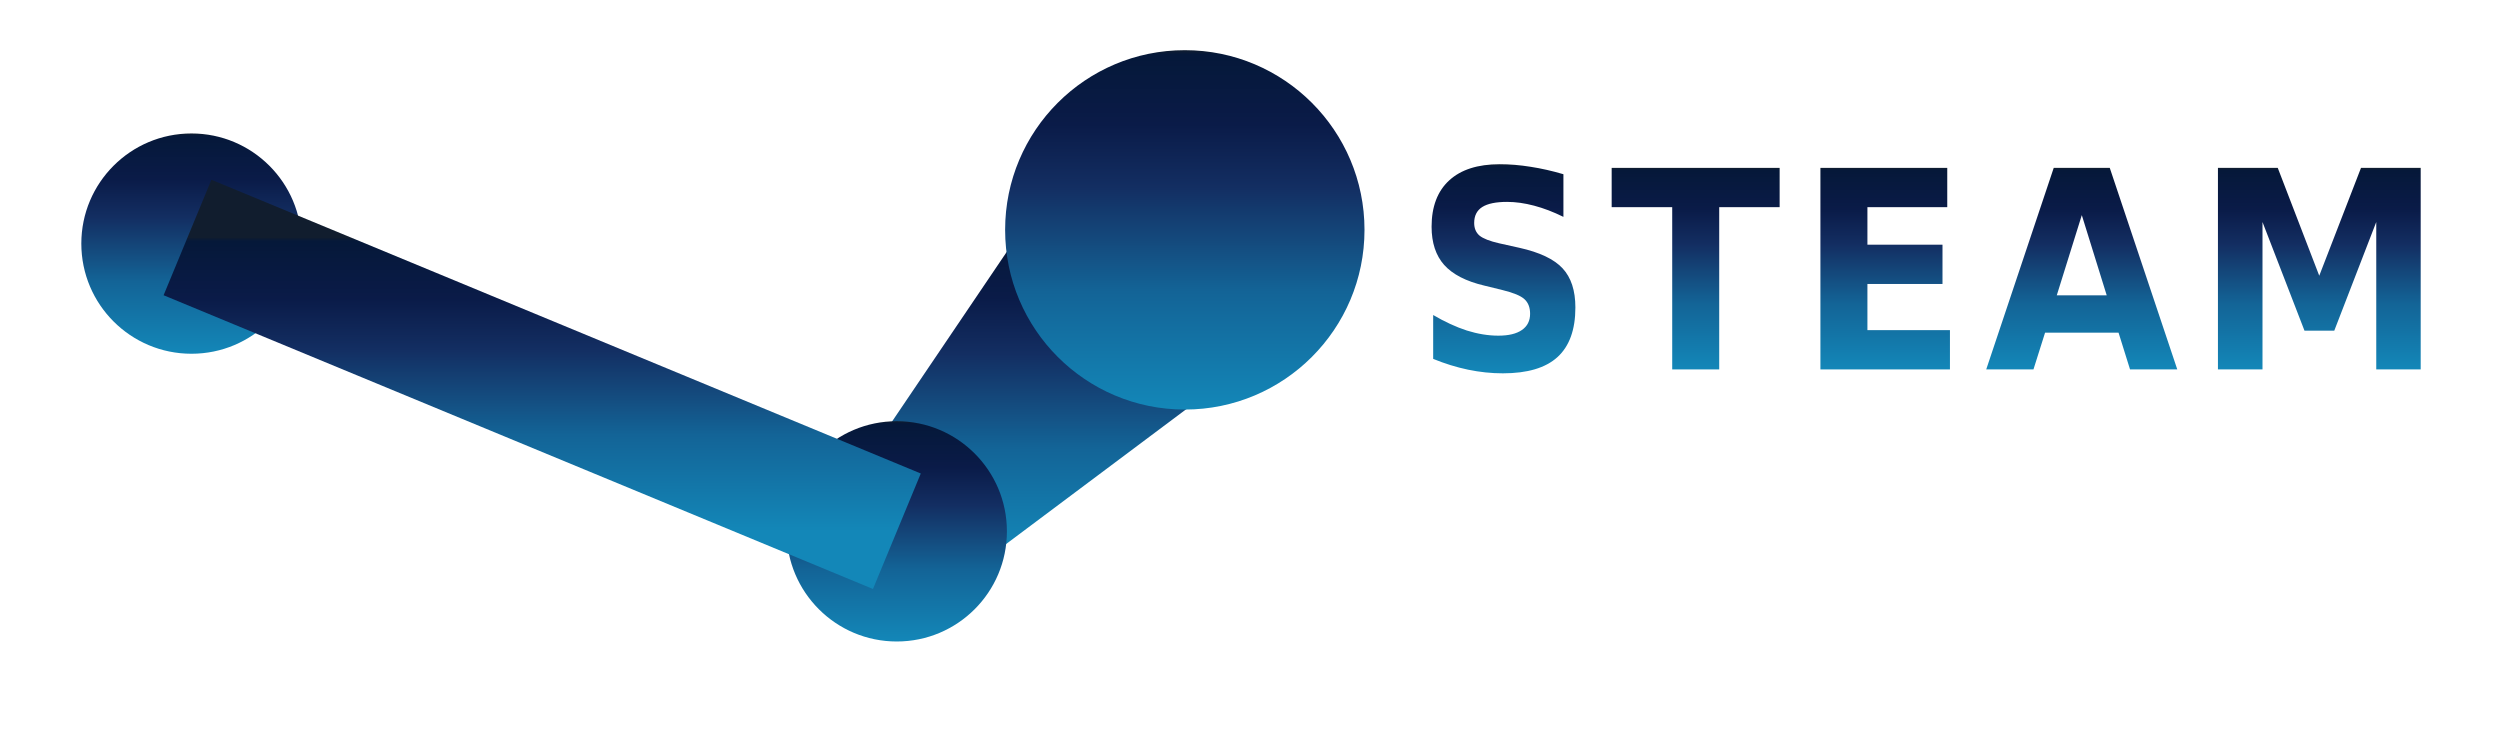
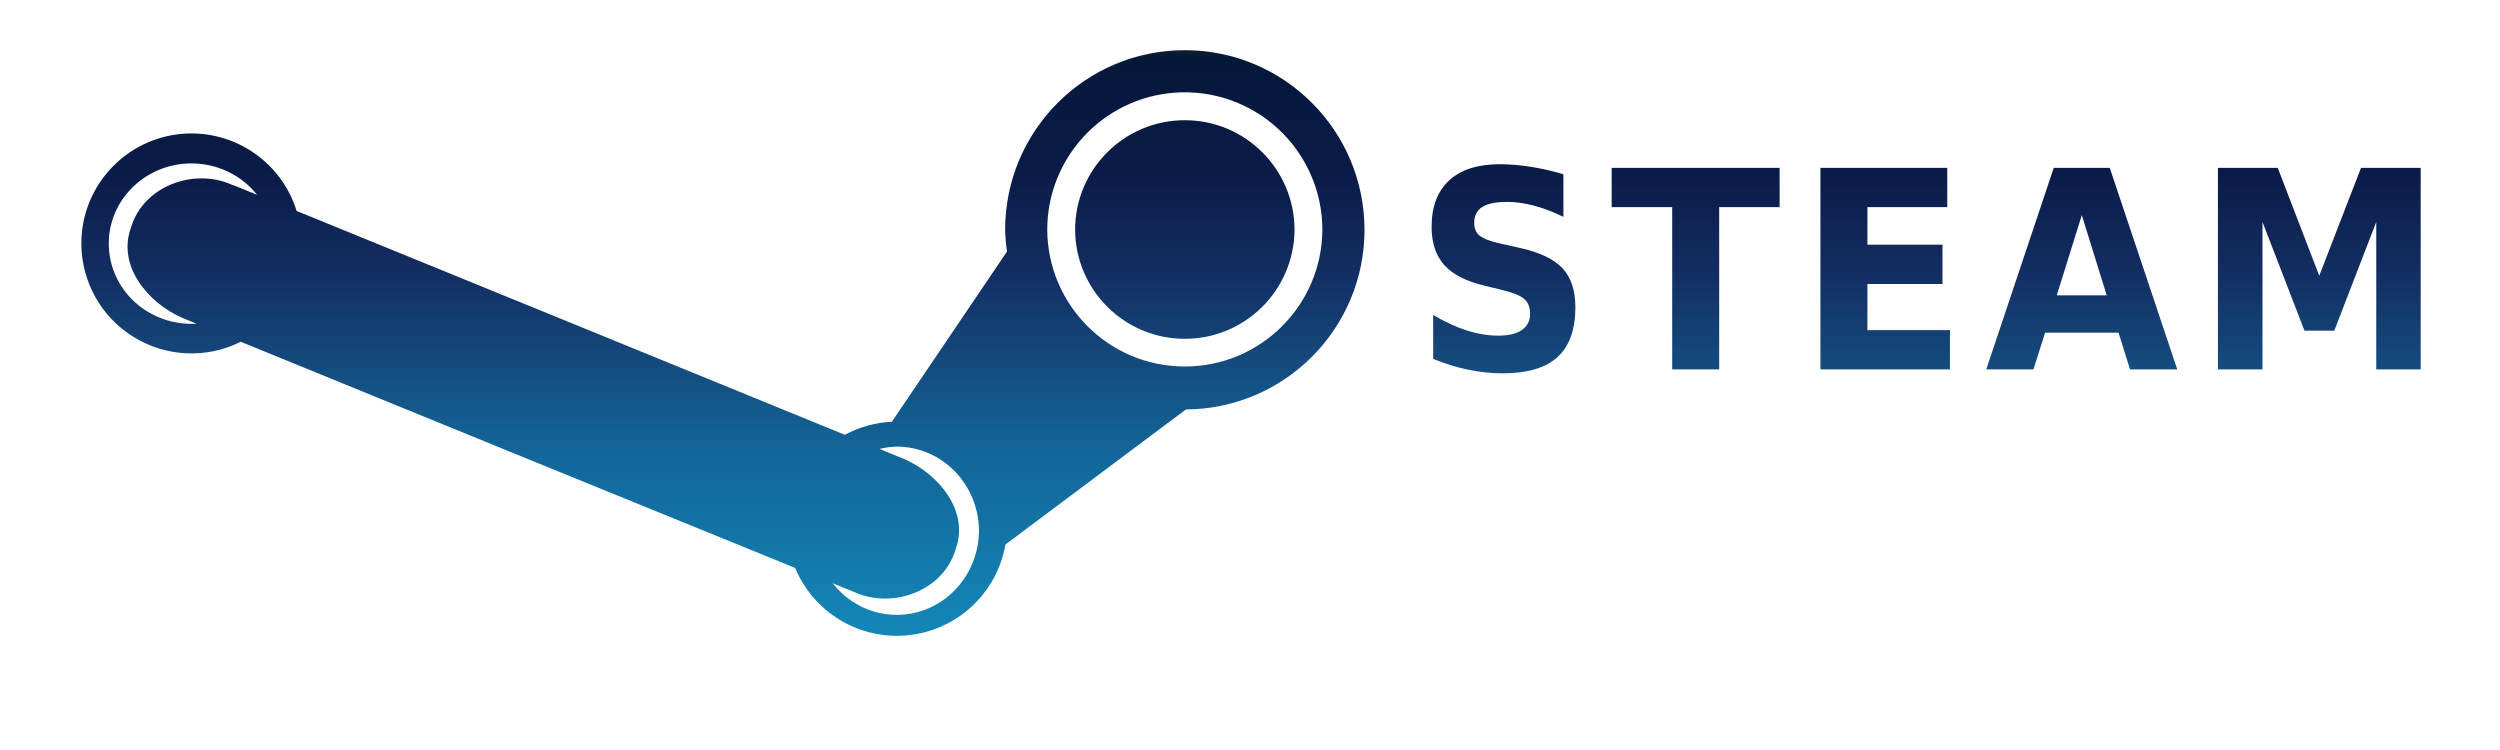
- <svg xmlns="http://www.w3.org/2000/svg" version="1.1" width="400" height="120" id="svg2">
+ <svg xmlns="http://www.w3.org/2000/svg" width="400" height="120">
  <defs>
    <linearGradient id="A" x1="50%" x2="50%" y1="0%" y2="100%">
      <stop offset="0%" stop-color="#111d2e" />
      <stop offset="1.2%" stop-color="#051839" />
      <stop offset="20.7%" stop-color="#0a1b48" />
      <stop offset="38.1%" stop-color="#132e62" />
      <stop offset="53.8%" stop-color="#144b7e" />
      <stop offset="67.3%" stop-color="#136497" />
      <stop offset="100%" stop-color="#1387b8" />
    </linearGradient>
  </defs>
-   <g style="stroke:none;fill:url(#A)">
-     <g id="g4215">
-       <g id="g4199">
-         <path d="M 163.3,37.019 140.292,71.042 159.139,88.42 199.036,58.559 163.3,37.019 Z" id="path8078" />
-         <g id="g4186">
-           <circle r="28.75" cy="36.779" cx="189.57" id="path4144" />
-         </g>
-       </g>
-       <g id="g4206">
-         <g id="g4191">
-           <path id="path5167" d="m 161.105,85.016 a 17.623,17.623 0 1 1 -35.247,0 17.623,17.623 0 1 1 35.247,0 z" />
-         </g>
-         <g id="g4195">
-           <path id="path2252" d="m 48.259,38.977 a 17.623,17.623 0 1 1 -35.247,0 17.623,17.623 0 1 1 35.247,0 z" />
-         </g>
-         <line x1="143.5" y1="85" x2="30" y2="38" style="stroke:url(#A);stroke-width:20" />
-       </g>
-     </g>
-     <g transform="scale(0.9509699,1.051558)" id="text4156">
-       <path d="m 263.044,26.509 0,6.49 q -2.526,-1.13 -4.929,-1.705 -2.403,-0.575 -4.539,-0.575 -2.834,0 -4.19,0.78 -1.356,0.78 -1.356,2.424 0,1.232 0.904,1.931 0.924,0.678 3.327,1.171 l 3.368,0.678 q 5.114,1.027 7.271,3.122 2.157,2.095 2.157,5.956 0,5.073 -3.019,7.558 -2.999,2.465 -9.181,2.465 -2.916,0 -5.853,-0.555 -2.937,-0.555 -5.874,-1.643 l 0,-6.675 q 2.937,1.561 5.669,2.362 2.752,0.78 5.299,0.78 2.588,0 3.964,-0.863 1.376,-0.863 1.376,-2.465 0,-1.438 -0.945,-2.218 -0.924,-0.78 -3.717,-1.397 l -3.06,-0.678 q -4.601,-0.986 -6.737,-3.142 -2.115,-2.157 -2.115,-5.812 0,-4.58 2.958,-7.045 2.958,-2.465 8.503,-2.465 2.526,0 5.196,0.39 2.67,0.37 5.525,1.13 z" id="path4150" />
-       <path d="m 271.161,25.544 28.261,0 0,5.977 -10.166,0 0,24.687 -7.907,0 0,-24.687 -10.187,0 0,-5.977 z" id="path4152" />
-       <path d="m 306.285,25.544 21.339,0 0,5.977 -13.432,0 0,5.71 12.631,0 0,5.977 -12.631,0 0,7.024 13.884,0 0,5.977 -21.791,0 0,-30.664 z" id="path4154" />
-       <path d="m 356.444,50.621 -12.364,0 -1.951,5.586 -7.948,0 11.358,-30.664 9.427,0 11.358,30.664 -7.948,0 -1.931,-5.586 z m -10.392,-5.689 8.4,0 -4.19,-12.2 -4.21,12.2 z" id="path4156" />
-       <path d="m 373.166,25.544 10.064,0 6.983,16.41 7.024,-16.41 10.043,0 0,30.664 -7.476,0 0,-22.428 -7.065,16.533 -5.011,0 -7.065,-16.533 0,22.428 -7.496,0 0,-30.664 z" id="path4158" />
-     </g>
-   </g>
+   <path style="stroke:none;fill:url(#A)" d="M 189.57 8.029 A 28.75 28.75 0 0 0 160.82 36.779 A 28.75 28.75 0 0 0 161.123 40.24 L 142.701 67.48 A 17.623 17.623 0 0 0 135.176 69.568 C 105.947 57.608 76.7 45.69 47.461 33.752 A 17.623 17.623 0 0 0 30.252 21.357 A 17.623 17.623 0 0 0 29.318 21.402 A 17.623 17.623 0 0 0 13.012 38.977 A 17.624 17.624 0 0 0 38.525 54.684 C 68.083 66.771 97.65 78.841 127.23 90.871 A 17.623 17.623 0 0 0 160.867 87.125 L 189.742 65.514 A 28.75 28.75 0 0 0 218.32 36.779 A 28.75 28.75 0 0 0 189.57 8.029 z M 187.926 14.83 A 22.011 22.011 0 0 1 211.58 36.779 A 22.011 22.011 0 0 1 167.559 36.779 A 22.011 22.011 0 0 1 187.926 14.83 z M 189.57 19.234 A 17.555 17.555 0 0 0 172.016 36.789 A 17.555 17.555 0 0 0 207.125 36.789 A 17.555 17.555 0 0 0 189.57 19.234 z M 30.635 26.146 A 13.23 12.83 0 0 1 41.125 31.164 C 40.184 30.78 39.242 30.396 38.301 30.012 L 37.713 29.779 L 37.137 29.572 C 31.034 26.823 22.967 29.743 20.977 36.357 C 18.672 42.569 23.75 48.498 29.158 50.855 C 29.921 51.168 30.684 51.479 31.447 51.791 A 13.23 12.83 0 0 1 17.404 38.977 A 13.23 12.83 0 0 1 30.635 26.146 z M 239.951 26.277 C 236.436 26.277 233.741 27.14 231.865 28.867 C 229.991 30.595 229.055 33.065 229.055 36.275 C 229.055 38.839 229.724 40.877 231.064 42.389 C 232.419 43.901 234.556 45.002 237.473 45.693 L 240.383 46.404 C 242.153 46.837 243.331 47.326 243.918 47.873 C 244.517 48.42 244.814 49.198 244.814 50.205 C 244.814 51.328 244.38 52.194 243.508 52.799 C 242.635 53.403 241.378 53.705 239.738 53.705 C 238.123 53.705 236.442 53.431 234.697 52.885 C 232.965 52.323 231.169 51.495 229.307 50.4 L 229.307 57.422 C 231.169 58.185 233.031 58.76 234.893 59.148 C 236.755 59.537 238.612 59.732 240.461 59.732 C 244.38 59.732 247.29 58.869 249.191 57.141 C 251.105 55.399 252.061 52.748 252.061 49.191 C 252.061 46.485 251.378 44.398 250.012 42.93 C 248.644 41.461 246.34 40.366 243.098 39.646 L 239.893 38.934 C 238.37 38.588 237.315 38.178 236.729 37.703 C 236.155 37.213 235.869 36.537 235.869 35.674 C 235.869 34.521 236.298 33.67 237.158 33.123 C 238.018 32.576 239.346 32.303 241.143 32.303 C 242.497 32.303 243.938 32.505 245.461 32.908 C 246.984 33.312 248.545 33.909 250.146 34.701 L 250.146 27.877 L 250.146 27.875 C 248.337 27.342 246.586 26.947 244.893 26.688 C 243.2 26.414 241.553 26.277 239.951 26.277 z M 257.865 26.859 L 257.865 33.146 L 267.553 33.146 L 267.553 59.105 L 275.072 59.105 L 275.072 33.146 L 284.74 33.146 L 284.74 26.859 L 257.865 26.859 z M 291.268 26.859 L 291.268 59.105 L 311.99 59.105 L 311.99 52.82 L 298.787 52.82 L 298.787 45.436 L 310.799 45.436 L 310.799 39.15 L 298.787 39.15 L 298.787 33.146 L 311.561 33.146 L 311.561 26.859 L 291.268 26.859 z M 354.869 26.859 L 354.869 59.105 L 361.998 59.105 L 361.998 35.52 L 368.717 52.906 L 373.482 52.906 L 380.201 35.52 L 380.201 59.105 L 387.311 59.105 L 387.311 26.861 L 377.76 26.861 L 371.08 44.117 L 364.439 26.859 L 354.869 26.859 z M 328.598 26.861 L 317.797 59.105 L 325.355 59.105 L 327.211 53.23 L 338.967 53.23 L 338.969 53.23 L 340.805 59.105 L 348.361 59.105 L 337.562 26.861 L 328.598 26.861 z M 333.088 34.42 L 337.072 47.248 L 329.084 47.248 L 333.088 34.42 z M 143.482 71.459 A 13.158 13.558 0 0 1 156.639 85.016 L 156.641 85.016 A 13.158 13.558 0 0 1 133.227 93.316 C 134.392 93.79 135.555 94.269 136.721 94.742 C 142.824 97.492 150.891 94.57 152.881 87.955 C 155.185 81.743 150.107 75.815 144.699 73.457 C 143.374 72.914 142.046 72.375 140.721 71.832 A 13.158 13.558 0 0 1 143.482 71.459 z " />
</svg>
